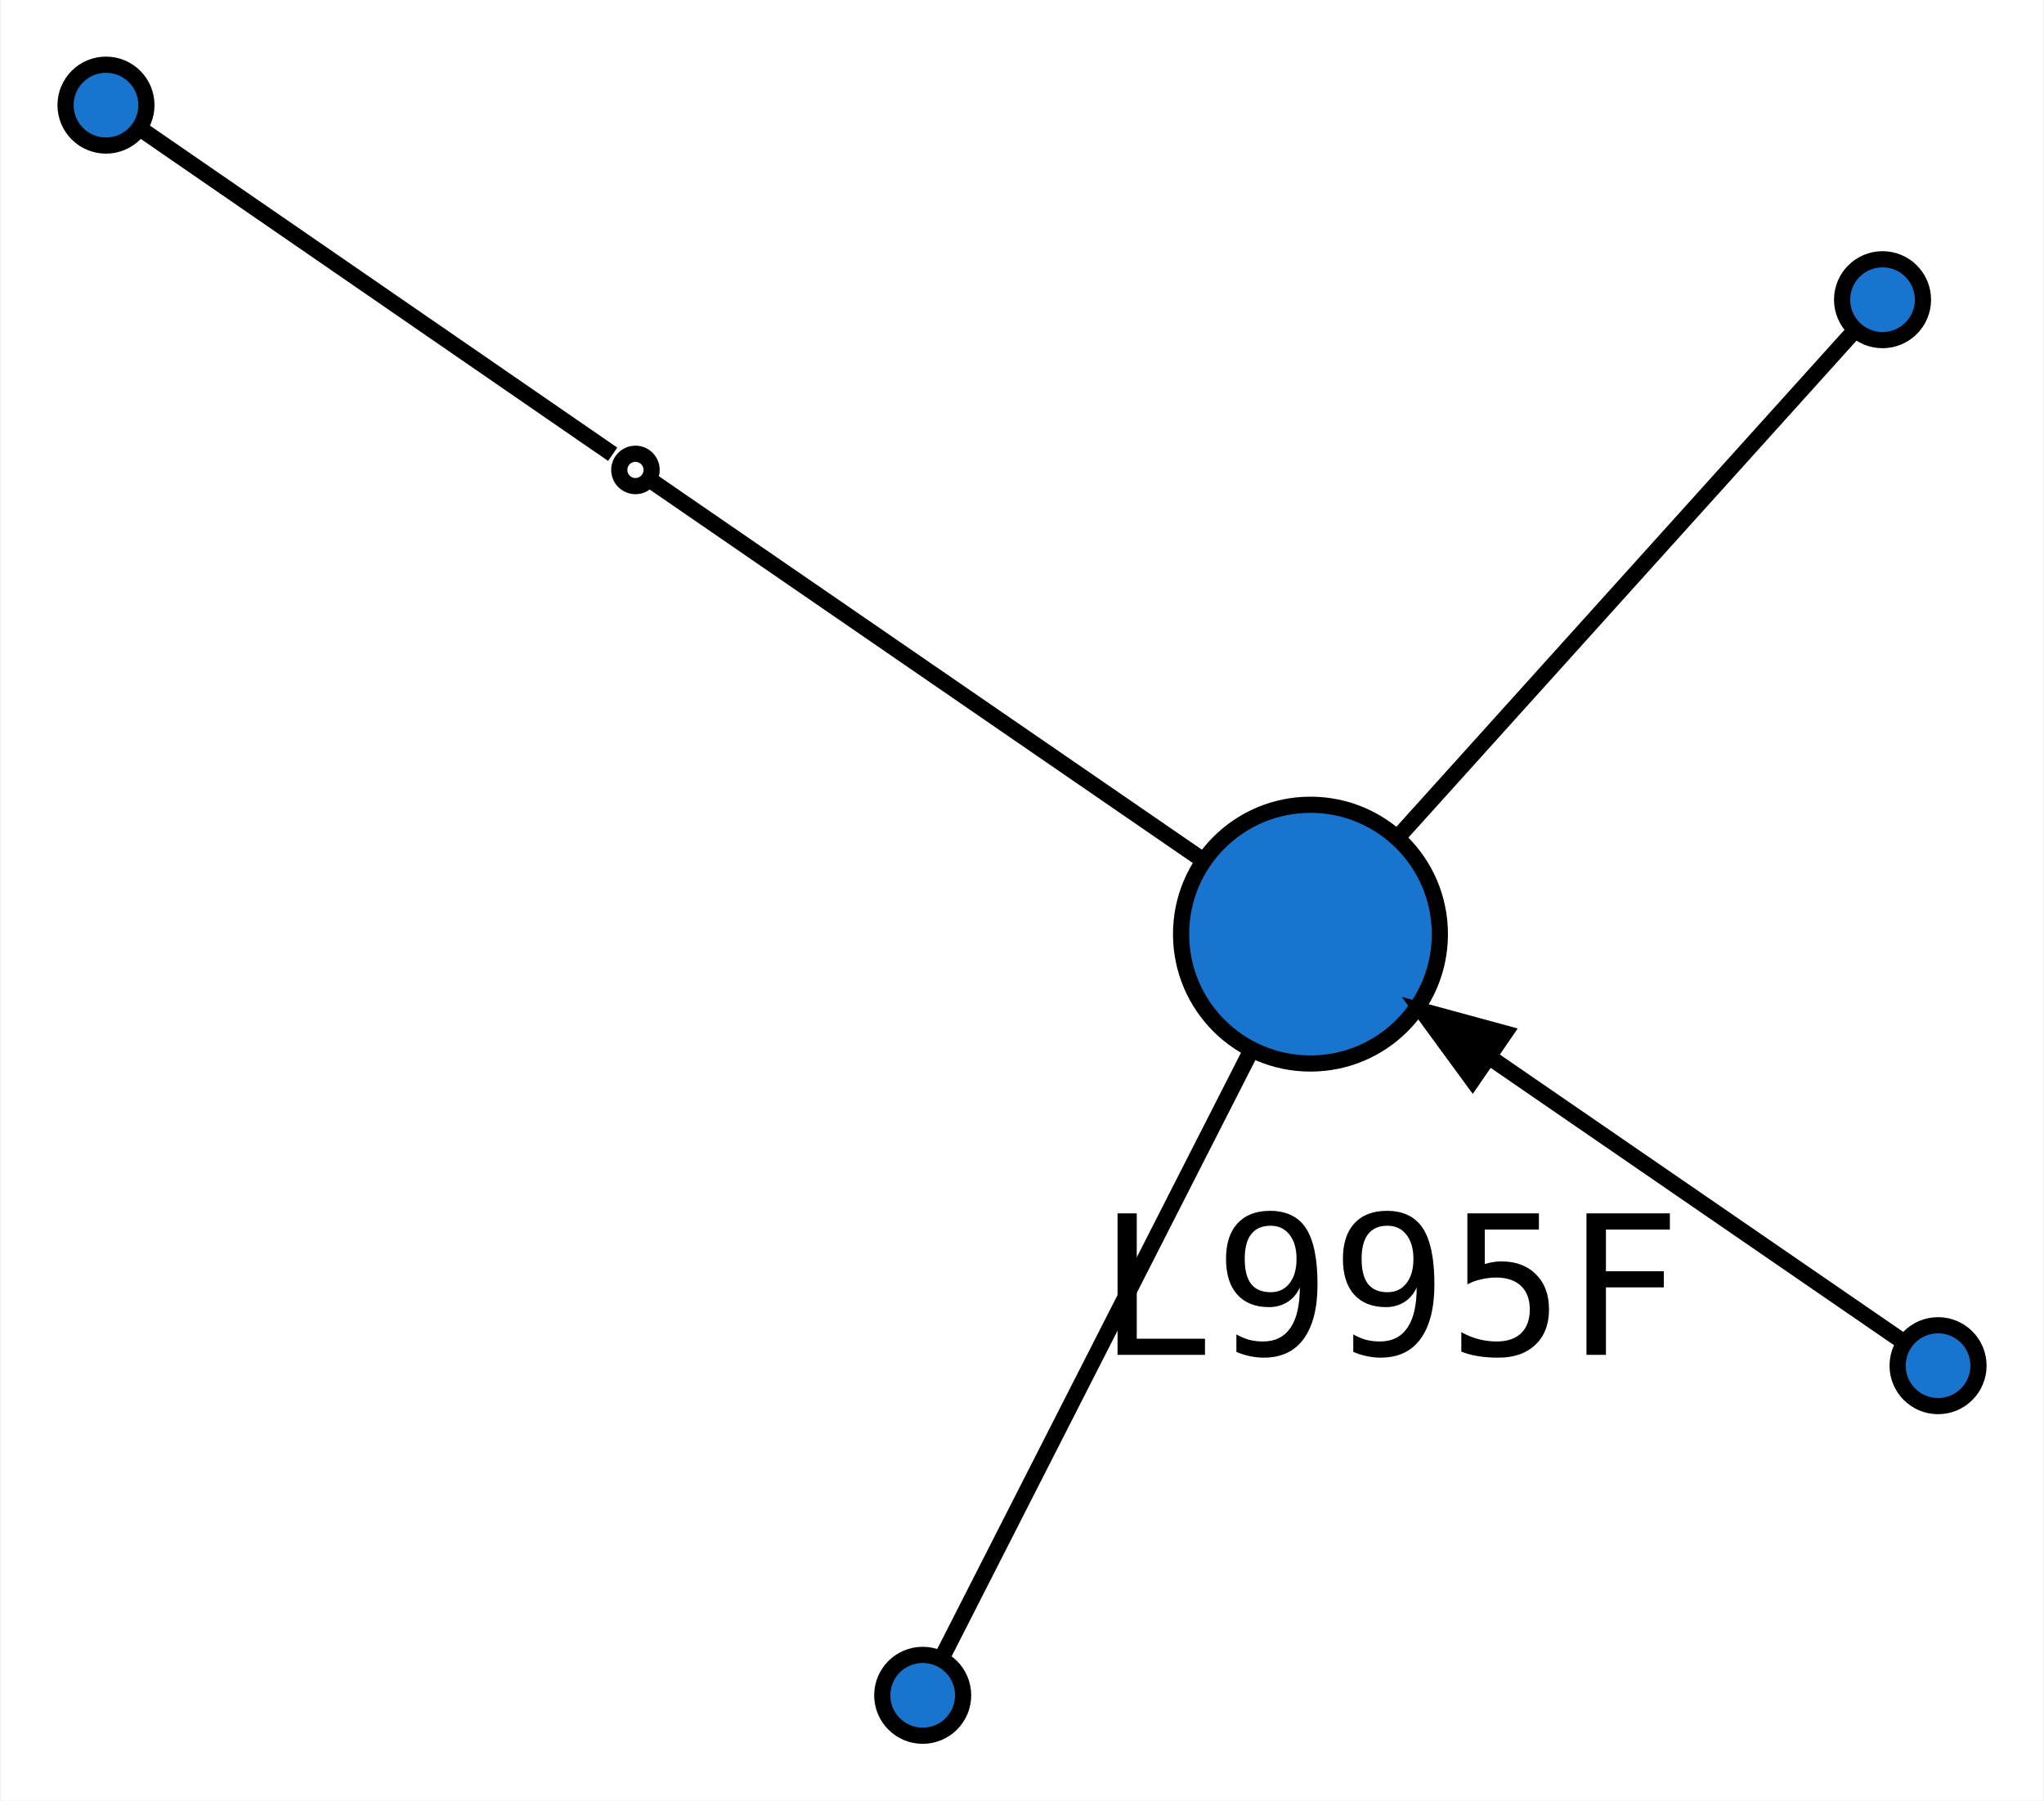
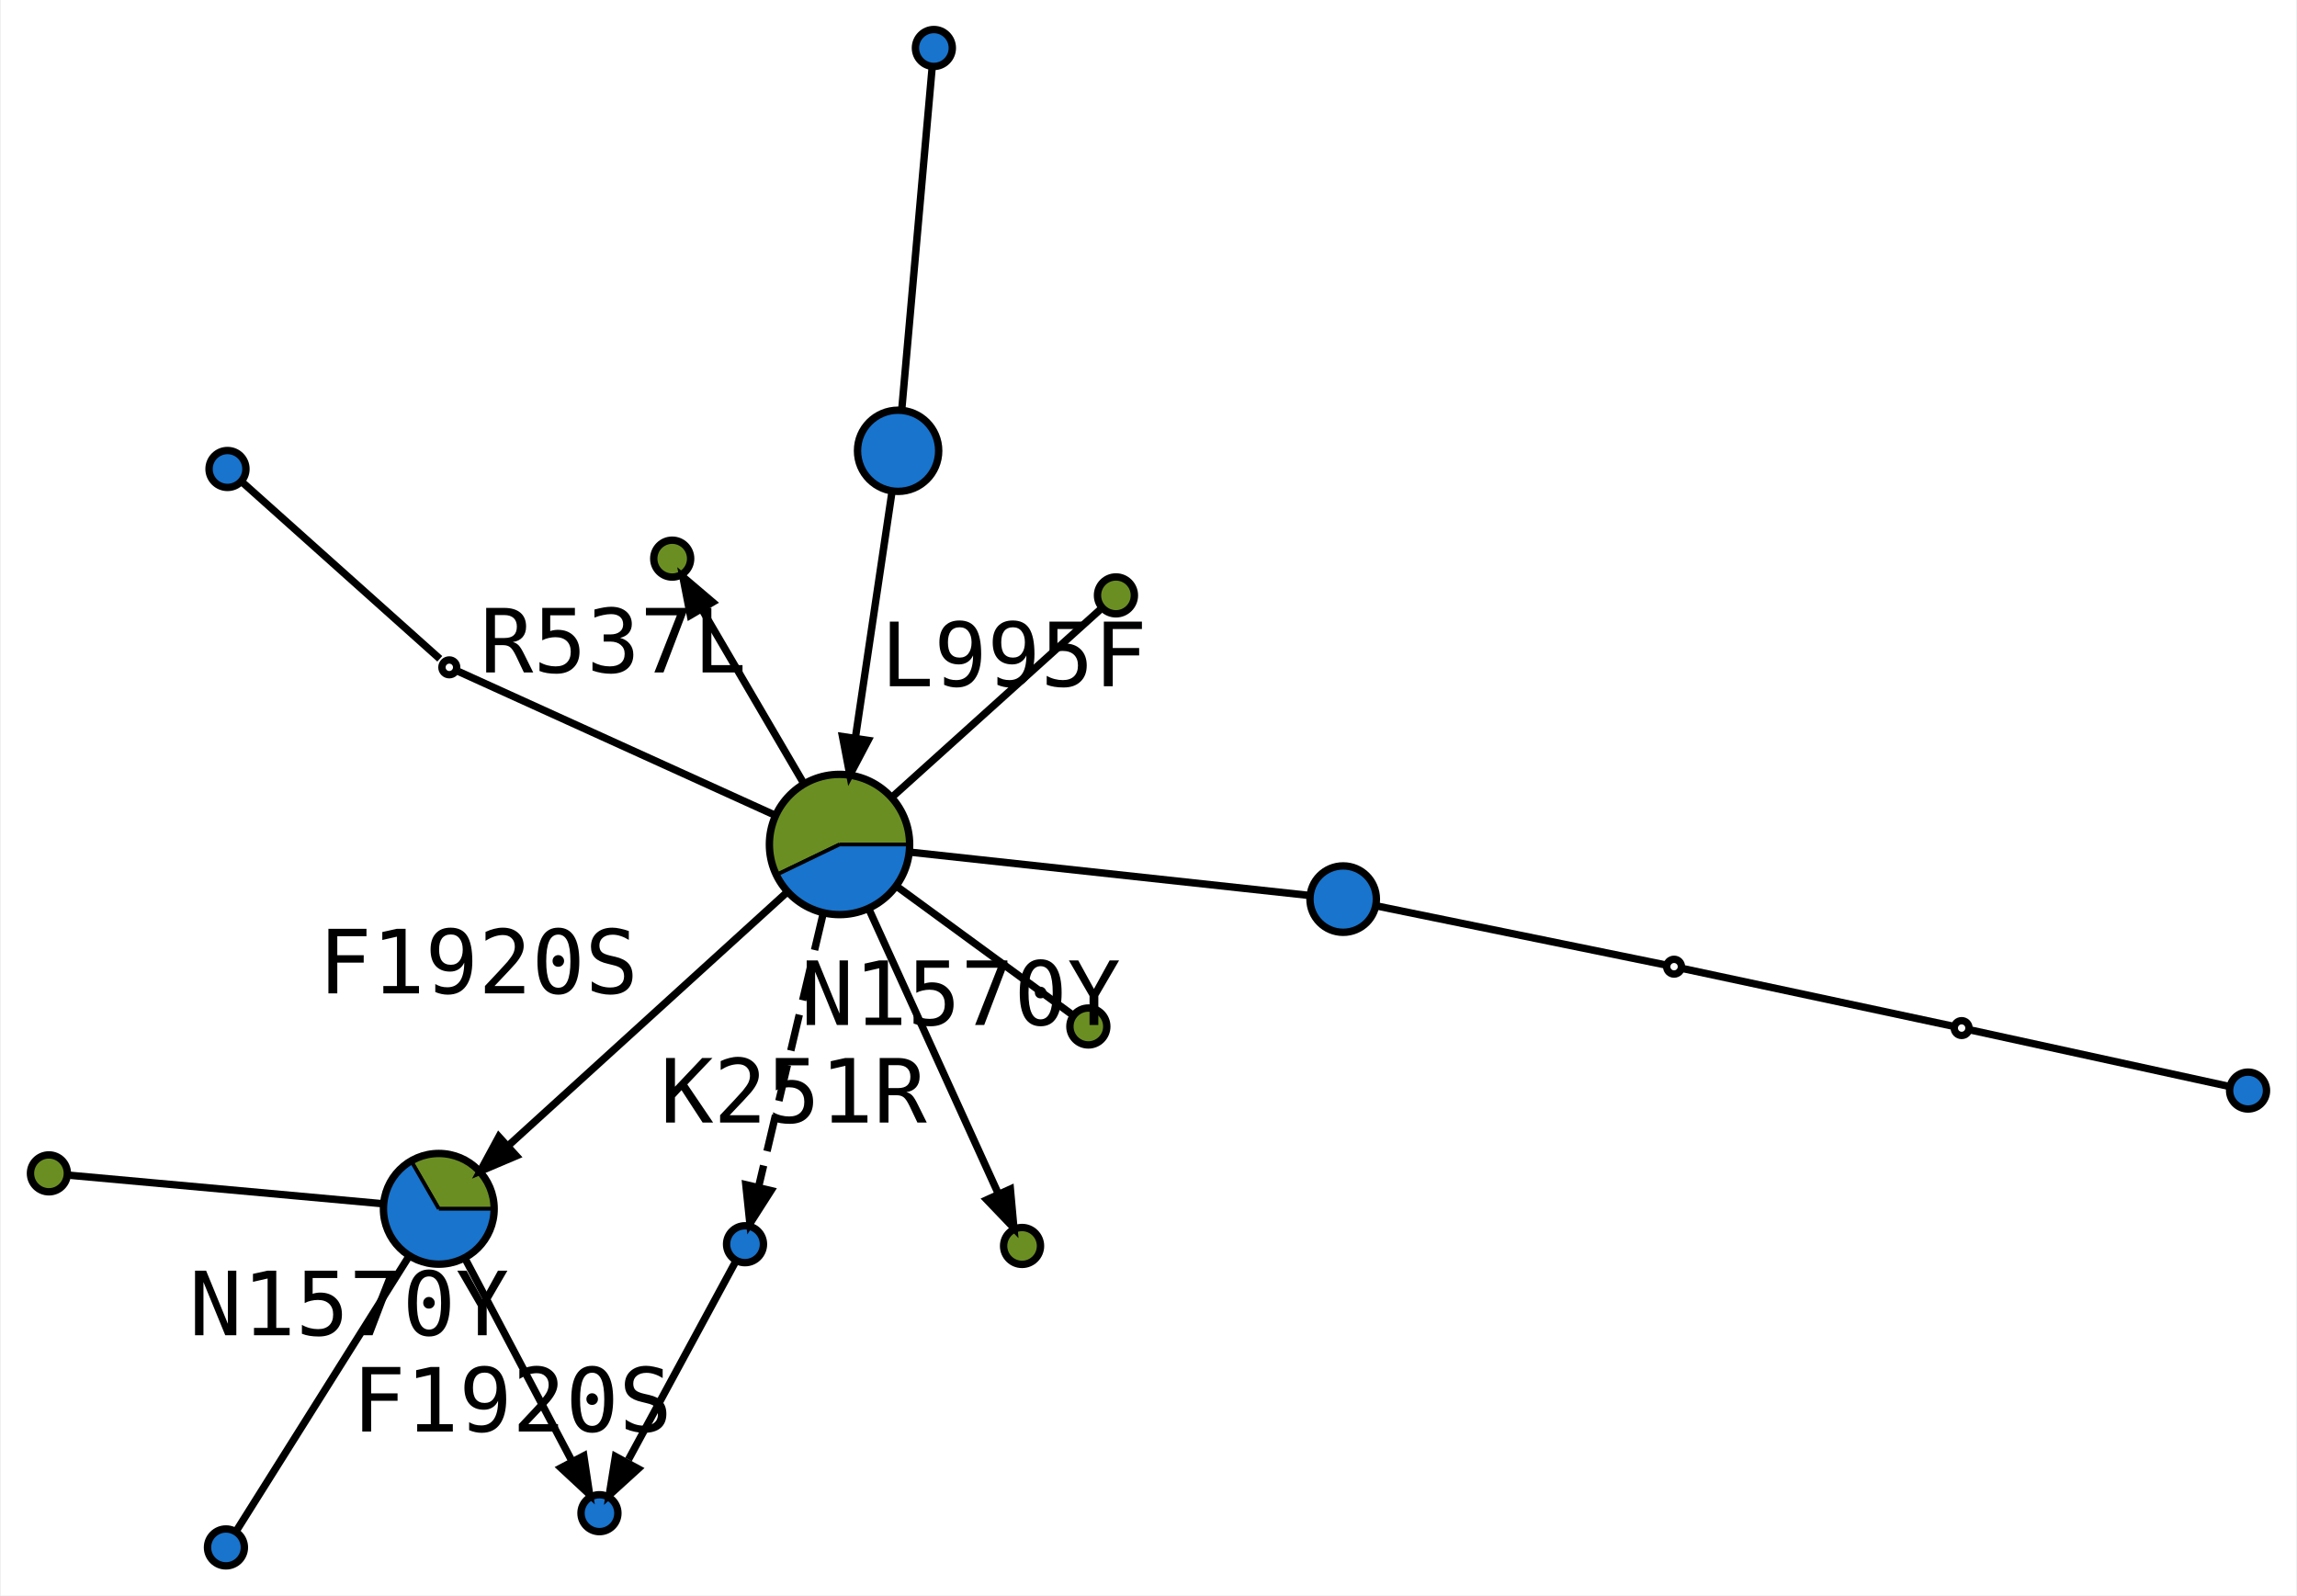
- <svg xmlns="http://www.w3.org/2000/svg" width="126pt" height="111pt" viewBox="0.00 0.00 126.27 111.33">
-   <g id="graph0" class="graph" transform="scale(1 1) rotate(0) translate(74.5933 95.9322)">
-     <polygon fill="white" stroke="none" points="-74.593,15.394 -74.593,-95.932 51.679,-95.932 51.679,15.394 -74.593,15.394" />
+ <svg xmlns="http://www.w3.org/2000/svg" width="311pt" height="216pt" viewBox="0.00 0.00 310.95 216.14">
+   <g id="graph0" class="graph" transform="scale(1 1) rotate(0) translate(98.7551 165.365)">
+     <polygon fill="white" stroke="none" points="-98.755,50.777 -98.755,-165.365 212.191,-165.365 212.191,50.777 -98.755,50.777" />
    <g id="node1" class="node">
-       <ellipse fill="#1874cd" stroke="black" cx="6.377" cy="-38.172" rx="8" ry="8" />
+       <ellipse fill="#1874cd" stroke="black" cx="-17.666" cy="39.638" rx="2.5" ry="2.5" />
+     </g>
+     <g id="node2" class="node">
+       <path fill="olivedrab" stroke="black" stroke-width="0.5" d="M14.858,-50.955C14.858,-50.955 24.358,-50.955 24.358,-50.955 24.358,-51.31 24.338,-51.666 24.298,-52.019 24.258,-52.372 24.198,-52.723 24.119,-53.069 24.04,-53.416 23.942,-53.757 23.825,-54.093 23.707,-54.428 23.571,-54.757 23.417,-55.077 23.263,-55.397 23.09,-55.709 22.901,-56.009 22.712,-56.31 22.506,-56.6 22.285,-56.878 22.063,-57.156 21.826,-57.421 21.575,-57.673 21.324,-57.924 21.059,-58.161 20.781,-58.383 20.503,-58.604 20.213,-58.81 19.912,-58.999 19.611,-59.188 19.3,-59.36 18.98,-59.514 18.659,-59.669 18.331,-59.805 17.995,-59.922 17.66,-60.039 17.318,-60.138 16.971,-60.217 16.625,-60.296 16.274,-60.356 15.921,-60.395 15.568,-60.435 15.213,-60.455 14.858,-60.455 14.502,-60.455 14.147,-60.435 13.794,-60.395 13.441,-60.356 13.09,-60.296 12.744,-60.217 12.397,-60.138 12.055,-60.039 11.72,-59.922 11.384,-59.805 11.056,-59.669 10.736,-59.514 10.415,-59.36 10.104,-59.188 9.803,-58.999 9.502,-58.81 9.212,-58.604 8.934,-58.383 8.657,-58.161 8.391,-57.924 8.14,-57.673 7.889,-57.421 7.652,-57.156 7.43,-56.878 7.209,-56.6 7.003,-56.31 6.814,-56.009 6.625,-55.709 6.453,-55.397 6.298,-55.077 6.144,-54.757 6.008,-54.428 5.891,-54.093 5.773,-53.757 5.675,-53.416 5.596,-53.069 5.517,-52.723 5.457,-52.372 5.417,-52.019 5.378,-51.666 5.358,-51.31 5.358,-50.955 5.358,-50.6 5.378,-50.245 5.417,-49.891 5.457,-49.538 5.517,-49.188 5.596,-48.841 5.675,-48.495 5.773,-48.153 5.891,-47.818 6.008,-47.482 6.144,-47.153 6.298,-46.833 6.298,-46.833 14.858,-50.955 14.858,-50.955" />
+       <path fill="#1874cd" stroke="black" stroke-width="0.5" d="M14.858,-50.955C14.858,-50.955 6.298,-46.833 6.298,-46.833 6.53,-46.353 6.801,-45.893 7.11,-45.458 7.418,-45.023 7.763,-44.615 8.14,-44.238 8.517,-43.861 8.925,-43.516 9.36,-43.207 9.795,-42.899 10.255,-42.627 10.736,-42.396 11.216,-42.164 11.715,-41.974 12.228,-41.826 12.74,-41.679 13.264,-41.575 13.794,-41.515 14.324,-41.455 14.858,-41.44 15.39,-41.47 15.923,-41.5 16.452,-41.575 16.971,-41.693 17.491,-41.812 18,-41.974 18.493,-42.178 18.986,-42.382 19.46,-42.627 19.912,-42.911 20.363,-43.195 20.79,-43.516 21.188,-43.871 21.585,-44.227 21.953,-44.615 22.285,-45.032 22.617,-45.449 22.914,-45.893 23.172,-46.36 23.43,-46.827 23.648,-47.314 23.825,-47.818 24.001,-48.321 24.134,-48.838 24.223,-49.364 24.313,-49.889 24.358,-50.422 24.358,-50.955 24.358,-50.955 14.858,-50.955 14.858,-50.955" />
+       <ellipse fill="none" stroke="black" cx="14.858" cy="-50.955" rx="9.5" ry="9.5" />
    </g>
    <g id="node3" class="node">
-       <ellipse fill="#1874cd" stroke="black" cx="-17.598" cy="8.894" rx="2.5" ry="2.5" />
+       <path fill="olivedrab" stroke="black" stroke-width="0.5" d="M-39.431,-1.596C-39.431,-1.596 -31.931,-1.596 -31.931,-1.596 -31.931,-1.923 -31.953,-2.25 -31.995,-2.574 -32.038,-2.899 -32.102,-3.22 -32.187,-3.537 -32.271,-3.853 -32.377,-4.163 -32.502,-4.466 -32.627,-4.768 -32.772,-5.062 -32.936,-5.346 -33.1,-5.629 -33.282,-5.902 -33.481,-6.161 -33.68,-6.421 -33.896,-6.667 -34.128,-6.899 -34.359,-7.13 -34.606,-7.346 -34.865,-7.546 -35.125,-7.745 -35.398,-7.927 -35.681,-8.091 -35.965,-8.254 -36.258,-8.399 -36.561,-8.525 -36.863,-8.65 -37.174,-8.755 -37.49,-8.84 -37.806,-8.925 -38.128,-8.989 -38.452,-9.031 -38.777,-9.074 -39.104,-9.096 -39.431,-9.096 -39.758,-9.096 -40.085,-9.074 -40.41,-9.031 -40.735,-8.989 -41.056,-8.925 -41.372,-8.84 -41.688,-8.755 -41.999,-8.65 -42.301,-8.525 -42.604,-8.399 -42.898,-8.254 -43.181,-8.091 -43.181,-8.091 -39.431,-1.596 -39.431,-1.596" />
+       <path fill="#1874cd" stroke="black" stroke-width="0.5" d="M-39.431,-1.596C-39.431,-1.596 -43.181,-8.091 -43.181,-8.091 -43.465,-7.927 -43.737,-7.745 -43.997,-7.546 -44.257,-7.346 -44.503,-7.13 -44.734,-6.899 -44.966,-6.667 -45.182,-6.421 -45.381,-6.161 -45.581,-5.902 -45.763,-5.629 -45.926,-5.346 -46.09,-5.062 -46.235,-4.768 -46.36,-4.466 -46.485,-4.163 -46.591,-3.853 -46.675,-3.537 -46.76,-3.22 -46.824,-2.899 -46.867,-2.574 -46.91,-2.25 -46.931,-1.923 -46.931,-1.596 -46.931,-1.268 -46.91,-0.941 -46.867,-0.617 -46.824,-0.292 -46.76,0.029 -46.675,0.346 -46.591,0.662 -46.485,0.972 -46.36,1.275 -46.235,1.577 -46.09,1.871 -45.926,2.154 -45.763,2.438 -45.581,2.71 -45.381,2.97 -45.182,3.23 -44.966,3.476 -44.734,3.708 -44.503,3.939 -44.257,4.155 -43.997,4.355 -43.737,4.554 -43.465,4.736 -43.181,4.9 -42.898,5.063 -42.604,5.208 -42.301,5.334 -41.999,5.459 -41.688,5.564 -41.372,5.649 -41.056,5.734 -40.735,5.798 -40.41,5.84 -40.085,5.883 -39.758,5.904 -39.431,5.904 -39.104,5.904 -38.777,5.883 -38.452,5.84 -38.128,5.798 -37.806,5.734 -37.49,5.649 -37.174,5.564 -36.863,5.459 -36.561,5.334 -36.258,5.208 -35.965,5.063 -35.681,4.9 -35.398,4.736 -35.125,4.554 -34.865,4.355 -34.606,4.155 -34.359,3.939 -34.128,3.708 -33.896,3.476 -33.68,3.23 -33.481,2.97 -33.282,2.71 -33.1,2.438 -32.936,2.154 -32.772,1.871 -32.627,1.577 -32.502,1.275 -32.377,0.972 -32.271,0.662 -32.187,0.346 -32.102,0.029 -32.038,-0.292 -31.995,-0.617 -31.953,-0.941 -31.931,-1.268 -31.931,-1.596 -31.931,-1.596 -39.431,-1.596 -39.431,-1.596" />
+       <ellipse fill="none" stroke="black" cx="-39.431" cy="-1.596" rx="7.5" ry="7.5" />
+     </g>
+     <g id="edge3" class="edge">
+       <path fill="none" stroke="black" d="M7.76,-44.502C-1.882,-35.736 -19.148,-20.037 -29.908,-10.254" />
+       <polygon fill="black" stroke="black" points="-28.939,-8.769 -33.816,-6.701 -31.294,-11.359 -28.939,-8.769" />
+       <text text-anchor="middle" x="-34.074" y="-30.778" font-family="monospace" font-size="12.00">F1920S</text>
+     </g>
+     <g id="node5" class="node">
+       <ellipse fill="olivedrab" stroke="black" cx="48.57" cy="-26.298" rx="2.5" ry="2.5" />
+     </g>
+     <g id="edge5" class="edge">
+       <path fill="none" stroke="black" d="M22.677,-45.236C30.457,-39.546 41.885,-31.187 46.512,-27.803" />
+     </g>
+     <g id="node7" class="node">
+       <ellipse fill="olivedrab" stroke="black" cx="39.589" cy="3.434" rx="2.5" ry="2.5" />
+     </g>
+     <g id="edge6" class="edge">
+       <path fill="none" stroke="black" d="M18.941,-41.974C23.804,-31.28 31.829,-13.632 36.308,-3.782" />
+       <polygon fill="black" stroke="black" points="38.007,-4.272 38.484,1.004 34.821,-2.823 38.007,-4.272" />
+       <text text-anchor="middle" x="8.625" y="-13.278" font-family="monospace" font-size="12.00">K251R</text>
+     </g>
+     <g id="node9" class="node">
+       <ellipse fill="#1874cd" stroke="black" cx="2.055" cy="3.199" rx="2.5" ry="2.5" />
+     </g>
+     <g id="edge18" class="edge">
+       <path fill="none" stroke="black" stroke-dasharray="5,2" d="M12.628,-41.522C10.16,-31.083 6.227,-14.445 3.917,-4.677" />
+       <polygon fill="black" stroke="black" points="5.57,-4.062 2.717,0.401 2.164,-4.867 5.57,-4.062" />
+       <text text-anchor="middle" x="31.272" y="-26.499" font-family="monospace" font-size="12.00">N1570Y</text>
+     </g>
+     <g id="node10" class="node">
+       <ellipse fill="#1874cd" stroke="black" cx="83.094" cy="-43.555" rx="4.5" ry="4.5" />
+     </g>
+     <g id="edge7" class="edge">
+       <path fill="none" stroke="black" d="M24.346,-49.926C39.14,-48.322 67.165,-45.283 78.33,-44.072" />
+     </g>
+     <g id="node14" class="node">
+       <ellipse fill="olivedrab" stroke="black" cx="-7.81" cy="-89.682" rx="2.5" ry="2.5" />
+     </g>
+     <g id="edge10" class="edge">
+       <path fill="none" stroke="black" d="M10.05,-59.168C5.989,-66.107 0.232,-75.943 -3.638,-82.555" />
+       <polygon fill="black" stroke="black" points="-5.351,-82.016 -6.366,-87.216 -2.33,-83.785 -5.351,-82.016" />
+       <text text-anchor="middle" x="-15.794" y="-74.261" font-family="monospace" font-size="12.00">R537L</text>
+     </g>
+     <g id="node15" class="node">
+       <ellipse fill="olivedrab" stroke="black" cx="52.309" cy="-84.703" rx="2.5" ry="2.5" />
+     </g>
+     <g id="edge11" class="edge">
+       <path fill="none" stroke="black" d="M22.078,-57.462C30.751,-65.277 44.798,-77.935 50.147,-82.755" />
+     </g>
+     <g id="node16" class="node">
+       <ellipse fill="white" stroke="black" cx="-38.008" cy="-74.956" rx="1" ry="1" />
+     </g>
+     <g id="edge8" class="edge">
+       <path fill="none" stroke="black" d="M6.128,-54.918C-7.01,-60.883 -30.948,-71.751 -36.727,-74.375" />
+     </g>
+     <g id="edge1" class="edge">
+       <path fill="none" stroke="black" d="M-35.837,5.213C-31.834,12.796 -25.398,24.991 -21.357,32.646" />
+       <polygon fill="black" stroke="black" points="-19.787,31.87 -19.001,37.109 -22.883,33.504 -19.787,31.87" />
+       <text text-anchor="middle" x="-51.597" y="15.53" font-family="monospace" font-size="12.00">N1570Y</text>
+     </g>
+     <g id="node6" class="node">
+       <ellipse fill="olivedrab" stroke="black" cx="-92.255" cy="-6.4" rx="2.5" ry="2.5" />
+     </g>
+     <g id="edge12" class="edge">
+       <path fill="none" stroke="black" d="M-47.225,-2.304C-59.164,-3.39 -81.429,-5.415 -89.359,-6.136" />
+     </g>
+     <g id="node8" class="node">
+       <ellipse fill="#1874cd" stroke="black" cx="-68.27" cy="44.277" rx="2.5" ry="2.5" />
+     </g>
+     <g id="edge13" class="edge">
+       <path fill="none" stroke="black" d="M-43.441,4.783C-50.003,15.221 -62.724,35.456 -66.903,42.103" />
+     </g>
+     <g id="node4" class="node">
+       <ellipse fill="#1874cd" stroke="black" cx="22.795" cy="-104.291" rx="5.5" ry="5.5" />
+     </g>
+     <g id="edge4" class="edge">
+       <path fill="none" stroke="black" d="M21.946,-98.583C20.777,-90.731 18.634,-76.33 17.009,-65.412" />
+       <polygon fill="black" stroke="black" points="18.727,-65.063 16.26,-60.375 15.265,-65.579 18.727,-65.063" />
+       <text text-anchor="middle" x="38.477" y="-72.397" font-family="monospace" font-size="12.00">L995F</text>
+     </g>
+     <g id="node11" class="node">
+       <ellipse fill="#1874cd" stroke="black" cx="27.643" cy="-158.865" rx="2.5" ry="2.5" />
+     </g>
+     <g id="edge14" class="edge">
+       <path fill="none" stroke="black" d="M23.314,-110.131C24.35,-121.79 26.639,-147.56 27.395,-156.074" />
    </g>
    <g id="edge2" class="edge">
-       <path fill="none" stroke="black" d="M2.631,-30.818C-2.848,-20.062 -12.778,-0.568 -16.309,6.364" />
+       <path fill="none" stroke="black" d="M0.761,5.59C-2.135,10.941 -9.238,24.065 -13.731,32.368" />
+       <polygon fill="black" stroke="black" points="-12.422,33.626 -16.341,37.19 -15.501,31.96 -12.422,33.626" />
+       <text text-anchor="middle" x="-29.485" y="28.579" font-family="monospace" font-size="12.00">F1920S</text>
    </g>
-     <g id="node5" class="node">
-       <ellipse fill="#1874cd" stroke="black" cx="41.746" cy="-77.401" rx="2.5" ry="2.5" />
+     <g id="node17" class="node">
+       <ellipse fill="white" stroke="black" cx="127.924" cy="-34.401" rx="1" ry="1" />
    </g>
-     <g id="edge5" class="edge">
-       <path fill="none" stroke="black" d="M11.903,-44.301C19.986,-53.266 34.635,-69.514 39.845,-75.292" />
+     <g id="edge15" class="edge">
+       <path fill="none" stroke="black" d="M87.557,-42.644C97.478,-40.618 120.943,-35.826 126.654,-34.66" />
    </g>
-     <g id="node6" class="node">
-       <ellipse fill="white" stroke="black" cx="-35.358" cy="-66.875" rx="1" ry="1" />
+     <g id="node12" class="node">
+       <ellipse fill="#1874cd" stroke="black" cx="-68.06" cy="-101.829" rx="2.5" ry="2.5" />
    </g>
-     <g id="edge3" class="edge">
-       <path fill="none" stroke="black" d="M-0.515,-42.911C-10.887,-50.045 -29.785,-63.042 -34.347,-66.18" />
+     <g id="node13" class="node">
+       <ellipse fill="#1874cd" stroke="black" cx="205.691" cy="-17.618" rx="2.5" ry="2.5" />
    </g>
-     <g id="node2" class="node">
-       <ellipse fill="#1874cd" stroke="black" cx="45.179" cy="-11.488" rx="2.5" ry="2.5" />
+     <g id="edge9" class="edge">
+       <path fill="none" stroke="black" d="M-39.299,-76.111C-43.972,-80.29 -60.038,-94.656 -65.898,-99.896" />
    </g>
-     <g id="edge1" class="edge">
-       <path fill="none" stroke="black" d="M43.093,-12.923C38.331,-16.198 26.38,-24.416 17.396,-30.594" />
-       <polygon fill="black" stroke="black" points="16.398,-29.157 13.269,-33.432 18.381,-32.041 16.398,-29.157" />
-       <text text-anchor="middle" x="11.244" y="-12.158" font-family="monospace" font-size="12.00">L995F</text>
+     <g id="node18" class="node">
+       <ellipse fill="white" stroke="black" cx="166.885" cy="-26.085" rx="1" ry="1" />
    </g>
-     <g id="node4" class="node">
-       <ellipse fill="#1874cd" stroke="black" cx="-68.093" cy="-89.432" rx="2.5" ry="2.5" />
+     <g id="edge16" class="edge">
+       <path fill="none" stroke="black" d="M129.22,-34.124C135.135,-32.861 159.536,-27.654 165.544,-26.372" />
    </g>
-     <g id="edge4" class="edge">
-       <path fill="none" stroke="black" d="M-36.765,-67.844C-41.856,-71.352 -59.356,-83.411 -65.739,-87.81" />
+     <g id="edge17" class="edge">
+       <path fill="none" stroke="black" d="M168.176,-25.804C173.752,-24.587 195.82,-19.772 203.242,-18.153" />
    </g>
  </g>
</svg>
